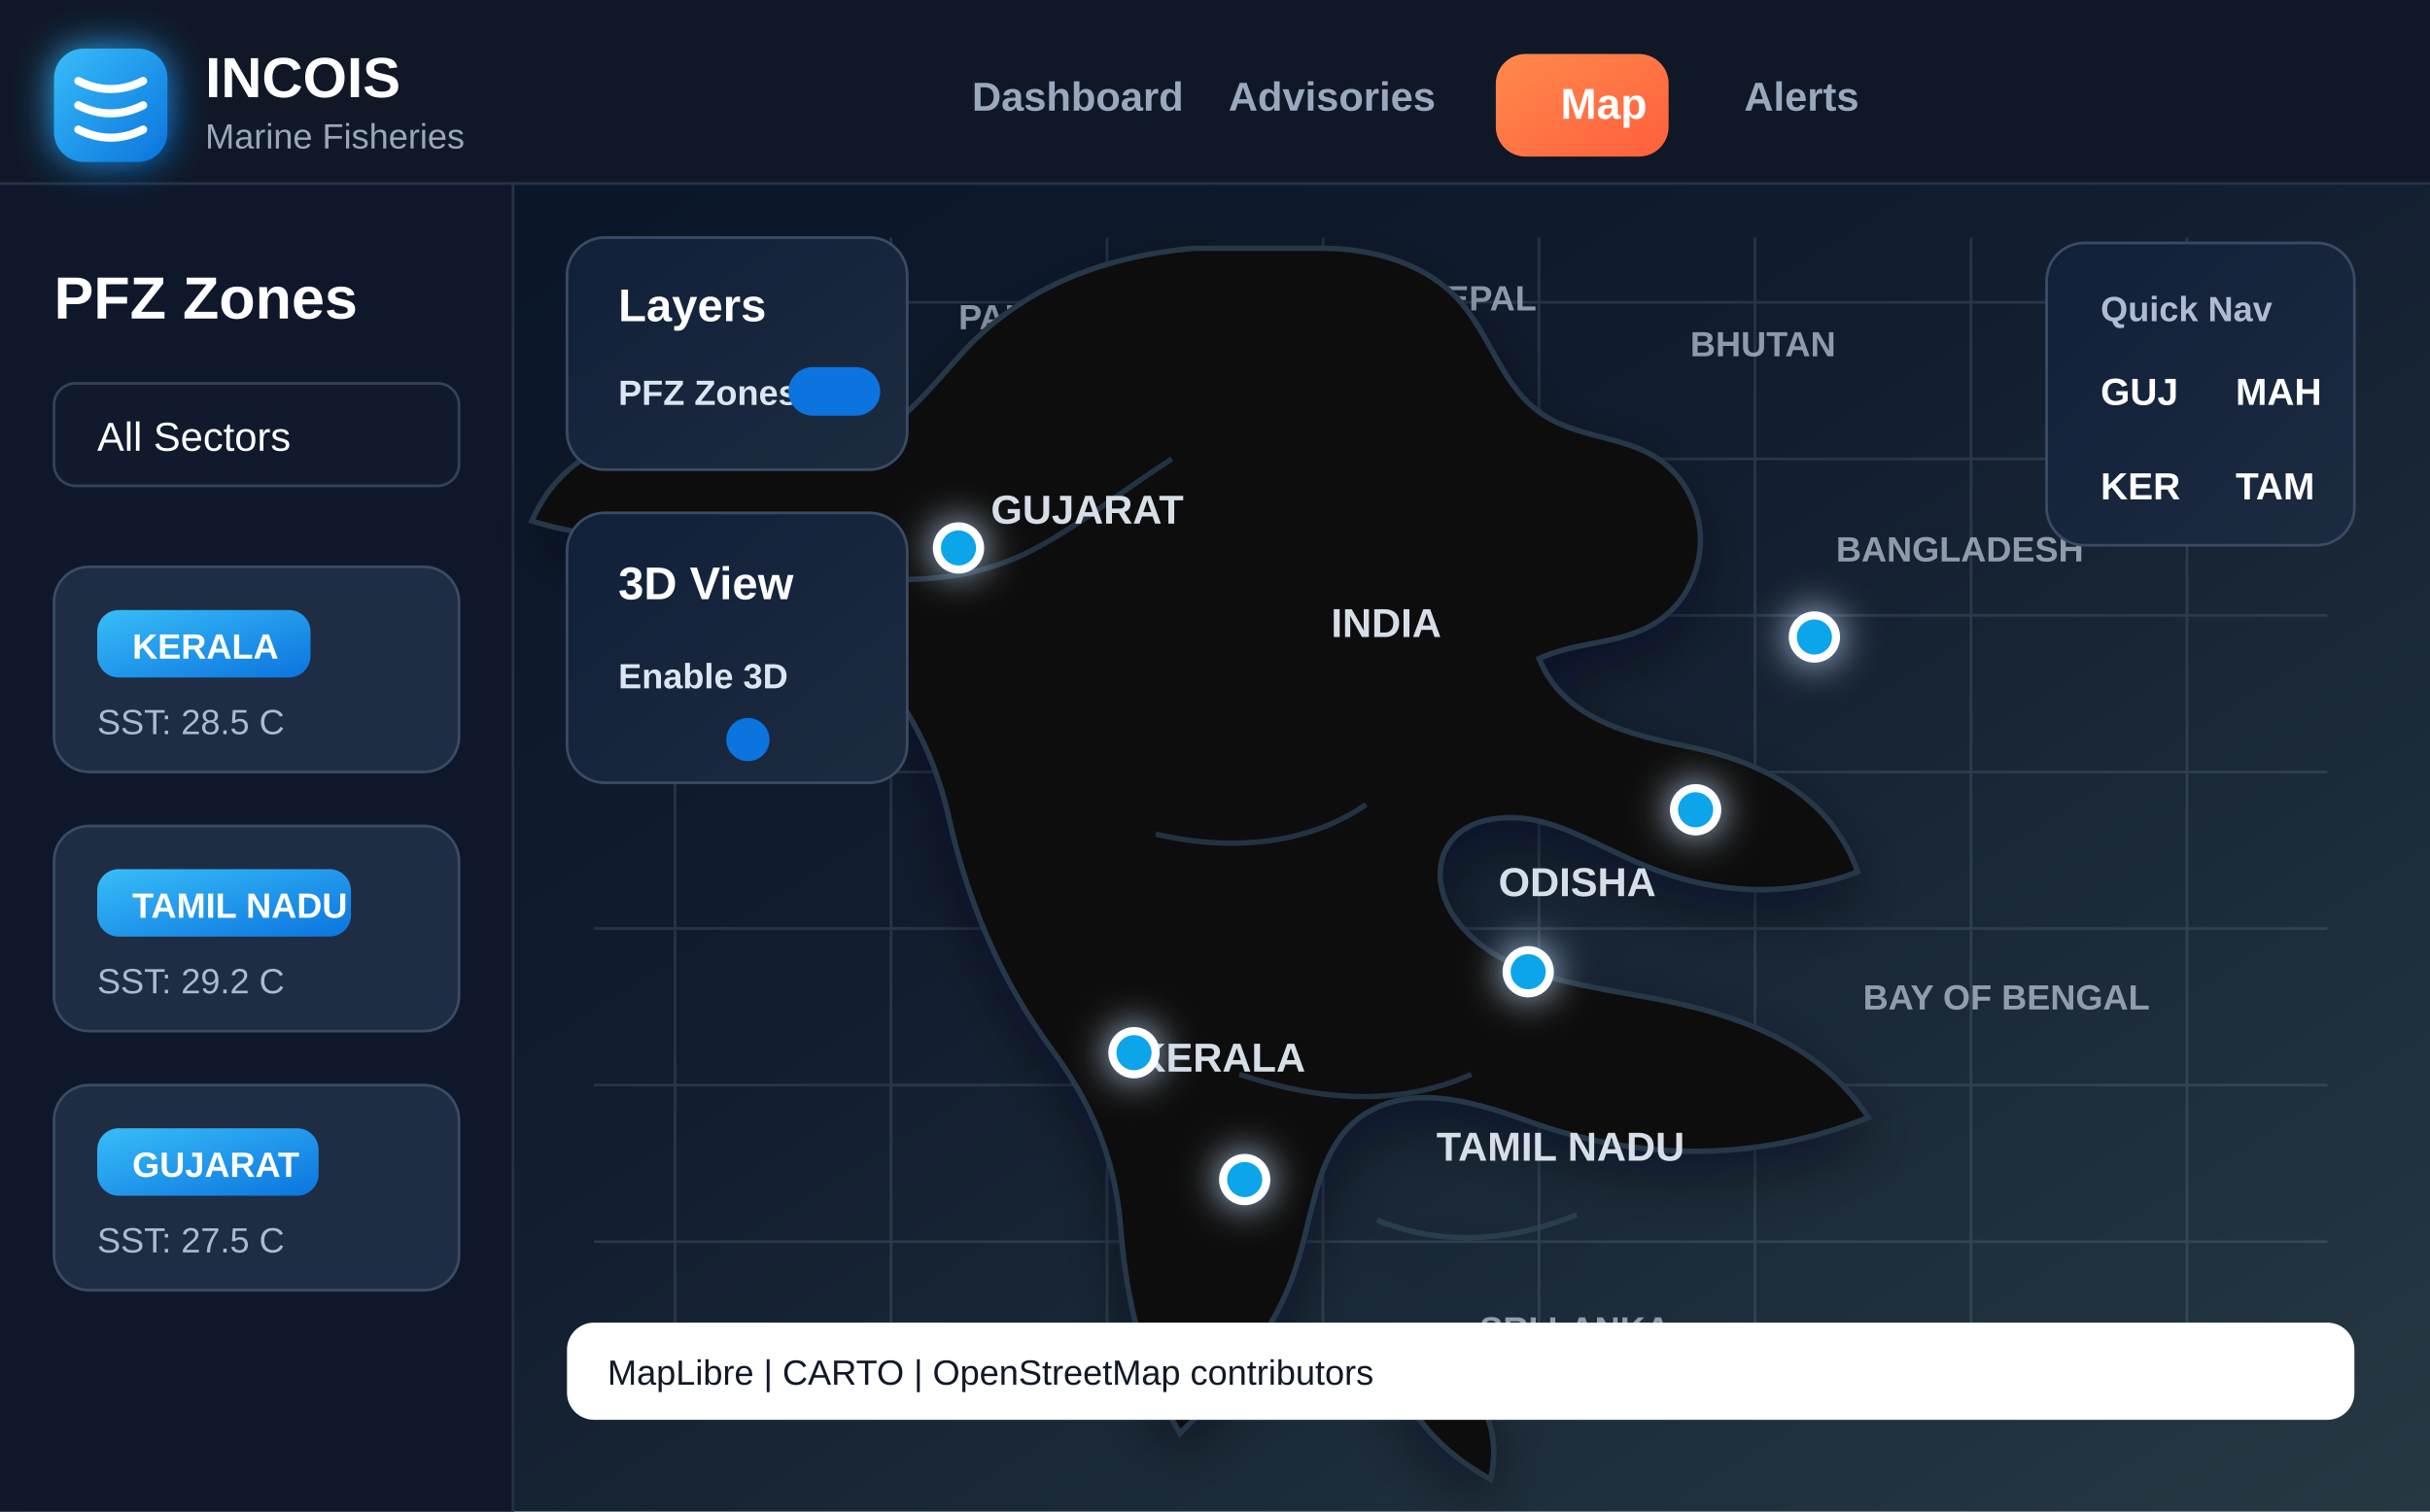
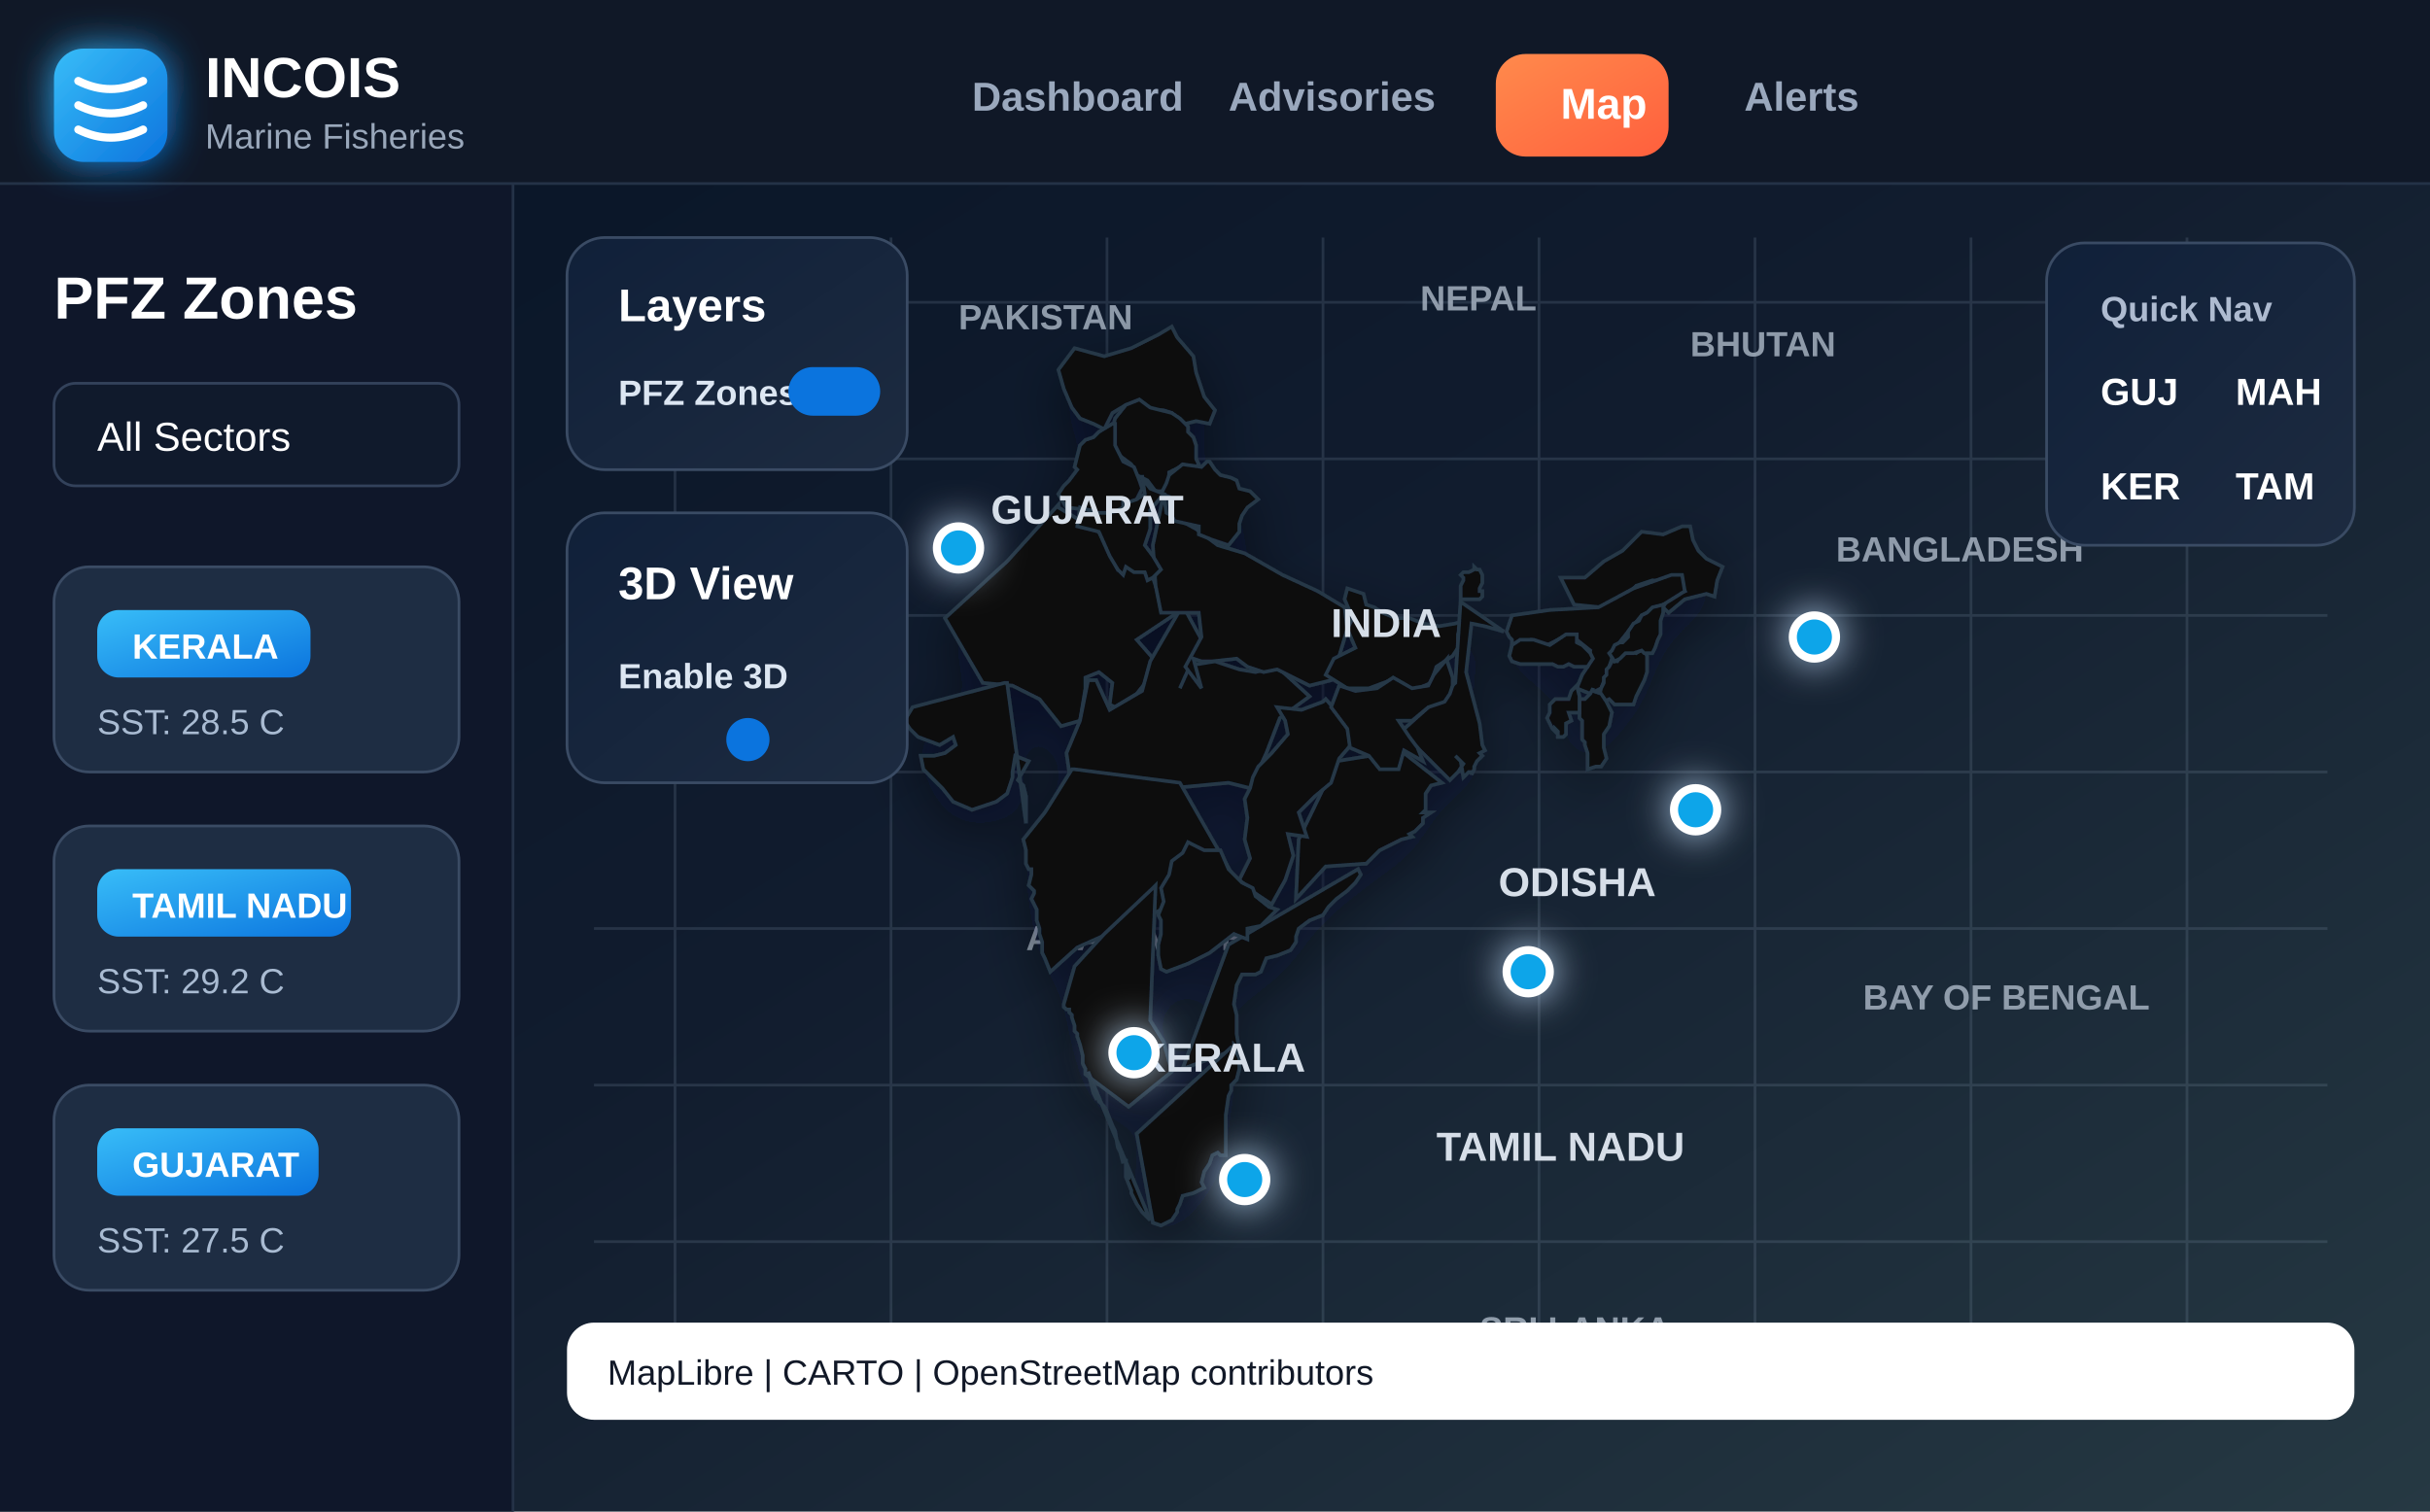
<svg xmlns="http://www.w3.org/2000/svg" viewBox="0 0 900 560" role="img" aria-labelledby="title desc">
  <defs>
    <linearGradient id="ocean" x1="0" y1="0" x2="1" y2="1">
      <stop offset="0%" stop-color="#071426" />
      <stop offset="48%" stop-color="#111c2e" />
      <stop offset="100%" stop-color="#263943" />
    </linearGradient>
    <linearGradient id="panel" x1="0" y1="0" x2="1" y2="1">
      <stop offset="0%" stop-color="#102039" />
      <stop offset="100%" stop-color="#1d2b40" />
    </linearGradient>
    <linearGradient id="blue" x1="0" y1="0" x2="1" y2="1">
      <stop offset="0%" stop-color="#38bdf8" />
      <stop offset="100%" stop-color="#0b74de" />
    </linearGradient>
    <linearGradient id="coral" x1="0" y1="0" x2="1" y2="1">
      <stop offset="0%" stop-color="#ff8a4c" />
      <stop offset="100%" stop-color="#ff5f3d" />
    </linearGradient>
    <filter id="glow" x="-70%" y="-70%" width="240%" height="240%">
      <feGaussianBlur stdDeviation="7" result="blur" />
      <feMerge>
        <feMergeNode in="blur" />
        <feMergeNode in="SourceGraphic" />
      </feMerge>
    </filter>
    <filter id="mapShadow" x="-30%" y="-30%" width="160%" height="160%">
      <feDropShadow dx="0" dy="8" stdDeviation="10" flood-color="#020617" flood-opacity=".45" />
    </filter>
  </defs>
  <rect width="900" height="560" fill="url(#ocean)" />
  <rect x="0" y="0" width="900" height="68" fill="#101827" />
  <rect x="0" y="68" width="190" height="492" fill="#0f172a" />
  <line x1="190" y1="68" x2="190" y2="560" stroke="#243247" />
  <line x1="0" y1="68" x2="900" y2="68" stroke="#243247" />
  <g font-family="Arial, Helvetica, sans-serif">
    <rect x="20" y="18" width="42" height="42" rx="11" fill="url(#blue)" filter="url(#glow)" />
    <path d="M29 30c8 4 16 4 24 0M29 39c8 4 16 4 24 0M29 48c8 4 16 4 24 0" fill="none" stroke="#fff" stroke-width="3" stroke-linecap="round" />
    <text x="76" y="36" fill="#ffffff" font-size="21" font-weight="900">INCOIS</text>
    <text x="76" y="55" fill="#99a7ba" font-size="13">Marine Fisheries</text>
    <text x="360" y="41" fill="#9aa8bd" font-size="15" font-weight="700">Dashboard</text>
    <text x="455" y="41" fill="#9aa8bd" font-size="15" font-weight="700">Advisories</text>
    <rect x="554" y="20" width="64" height="38" rx="11" fill="url(#coral)" />
    <text x="578" y="44" fill="#ffffff" font-size="16" font-weight="900">Map</text>
    <text x="646" y="41" fill="#9aa8bd" font-size="15" font-weight="700">Alerts</text>
    <text x="20" y="118" fill="#ffffff" font-size="22" font-weight="900">PFZ Zones</text>
    <rect x="20" y="142" width="150" height="38" rx="8" fill="#101a2c" stroke="#33425b" />
    <text x="36" y="167" fill="#ffffff" font-size="15">All Sectors</text>
    <g>
      <rect x="20" y="210" width="150" height="76" rx="13" fill="#1e2d43" stroke="#3a4b64" />
      <rect x="36" y="226" width="79" height="25" rx="8" fill="url(#blue)" />
      <text x="49" y="244" fill="#ffffff" font-size="13" font-weight="900">KERALA</text>
      <text x="36" y="272" fill="#a9bbd2" font-size="13">SST: 28.5 C</text>
    </g>
    <g>
      <rect x="20" y="306" width="150" height="76" rx="13" fill="#1e2d43" stroke="#3a4b64" />
      <rect x="36" y="322" width="94" height="25" rx="8" fill="url(#blue)" />
      <text x="49" y="340" fill="#ffffff" font-size="13" font-weight="900">TAMIL NADU</text>
      <text x="36" y="368" fill="#a9bbd2" font-size="13">SST: 29.2 C</text>
    </g>
    <g>
      <rect x="20" y="402" width="150" height="76" rx="13" fill="#1e2d43" stroke="#3a4b64" />
      <rect x="36" y="418" width="82" height="25" rx="8" fill="url(#blue)" />
      <text x="49" y="436" fill="#ffffff" font-size="13" font-weight="900">GUJARAT</text>
      <text x="36" y="464" fill="#a9bbd2" font-size="13">SST: 27.5 C</text>
    </g>
  </g>
  <g opacity=".18" stroke="#8aa0b7" stroke-width="1">
    <path d="M220 112h642M220 170h642M220 228h642M220 286h642M220 344h642M220 402h642M220 460h642" />
    <path d="M250 88v430M330 88v430M410 88v430M490 88v430M570 88v430M650 88v430M730 88v430M810 88v430" />
  </g>
  <g font-family="Arial, Helvetica, sans-serif" fill="#aab6c5" font-size="13" font-weight="700" opacity=".82">
    <text x="355" y="122">PAKISTAN</text>
    <text x="526" y="115">NEPAL</text>
    <text x="626" y="132">BHUTAN</text>
    <text x="680" y="208">BANGLADESH</text>
    <text x="380" y="352">ARABIAN SEA</text>
    <text x="690" y="374">BAY OF BENGAL</text>
    <text x="548" y="497">SRI LANKA</text>
  </g>
-   <g filter="url(#mapShadow)">
-     <path d="M490 92c19 0 39 6 51 20 11 13 15 29 27 39 15 13 37 9 51 23 14 14 14 36 2 50-14 16-34 12-51 20 9 22 32 28 57 33 28 6 52 20 61 46-26 10-54 8-78-2-22-9-39-22-60-17-20 5-21 26-8 40 17 19 46 21 76 27 33 7 58 19 74 43-43 17-86 16-127 1-22-8-43-13-60-2-19 13-18 39-27 62-8 21-23 38-41 56-14-24-20-50-22-77-2-25-11-46-26-66-19-26-31-55-38-87-6-25-17-44-34-61-16-16-35-28-54-34-22-7-44-6-66-13 10-23 31-33 56-32 21 1 42 10 62 4 18-5 30-22 43-36 22-23 51-34 84-37Z" fill="#070b10" stroke="#263746" stroke-width="2" />
-     <path d="M434 170c-20 13-36 26-54 35-23 11-50 12-75 6" fill="none" stroke="#2f4555" stroke-width="2" opacity=".7" />
-     <path d="M506 298c-20 14-48 18-78 11" fill="none" stroke="#2f4555" stroke-width="2" opacity=".7" />
-     <path d="M545 398c-27 12-56 10-86 0" fill="none" stroke="#2f4555" stroke-width="2" opacity=".7" />
-     <path d="M584 450c-27 11-52 11-74 2" fill="none" stroke="#2f4555" stroke-width="2" opacity=".7" />
-     <path d="M528 502c18 8 29 25 24 46-18-10-31-24-36-42Z" fill="#070b10" stroke="#263746" stroke-width="2" />
+   <g class="india-map" filter="url(#mapShadow)" fill="#070b10" stroke="#263746" stroke-width="1.35">
+     <path d="M392,188L407,197L414,211L417,210L424,212L427,214L430,223L432,226L436,227L421,237L428,245L425,252L421,257L413,262L411,261L412,253L407,249L402,251L402,255L400,267L393,269L385,259L375,254L364,253L350,229L373,208L392,187L392,188Z" />
+     <path d="M439,226L445,237L437,255L441,246L444,246L450,245L459,248L465,249L473,247L485,258L474,266L469,279L463,292L455,290L434,292L416,296L402,289L399,289L396,286L395,279L400,267L403,252L406,252L411,263L423,256L426,245L437,226L439,226Z" />
+     <path d="M398,285L437,290L457,325L399,351L389,360L387,355L386,353L386,351L386,349L385,346L385,344L384,341L384,337L383,335L382,333L383,331L383,330L381,328L382,324L382,322L381,322L380,320L380,319L380,315L379,311L387,301L397,285L398,285Z" />
+     <path d="M431,183L432,190L443,196L451,202L461,205L475,213L488,219L498,225L499,233L496,243L493,252L485,254L473,248L468,249L462,247L458,244L449,245L445,245L442,244L445,255L439,247L445,236L444,227L430,227L428,217L427,202L431,183L431,183Z" />
+     <path d="M373,253L380,305L380,295L379,291L377,289L381,282L376,280L375,286L375,288L373,294L369,297L360,300L353,297L349,292L347,290L342,285L341,280L346,280L350,279L354,276L353,273L348,276L340,273L337,270L335,267L338,262L372,253L373,253Z" />
+     <path d="M428,328L427,353L426,378L431,386L434,397L418,410L402,398L402,396L401,394L401,391L401,391L400,387L399,384L399,383L398,382L398,380L397,377L397,376L397,376L396,375L396,374L395,374L394,373L394,372L398,358L409,346L427,329L428,328Z" />
+     <path d="M480,349L478,352L473,354L469,355L467,360L465,361L460,361L458,365L457,372L458,376L458,383L459,389L457,387L457,389L438,396L455,350L503,322L504,324L502,327L499,330L495,333L492,336L490,339L485,341L481,344L480,347L480,349L480,349Z" />
+     <path d="M520,279L534,290L530,291L528,294L528,297L528,300L527,301L530,301L527,303L527,305L525,307L524,308L524,308L522,309L523,310L519,311L515,313L511,315L508,318L507,319L506,320L505,320L491,321L480,333L481,311L495,282L520,278L520,279Z" />
+     <path d="M491,259L498,267L502,274L496,281L493,290L487,295L481,301L484,310L477,309L479,317L476,326L471,335L465,331L459,326L463,318L461,311L462,303L461,296L463,292L464,288L466,284L471,279L477,272L476,267L473,262L482,263L490,260L491,259Z" />
+     <path d="M457,388L459,392L459,396L458,400L456,402L456,404L455,406L454,413L454,417L454,428L452,428L451,427L449,428L448,431L446,434L445,438L446,440L442,442L438,443L437,446L436,448L436,449L434,452L430,454L427,453L421,420L456,388L457,388Z" />
+     <path d="M434,121L436,125L442,132L443,138L446,147L450,152L448,157L443,156L439,157L436,155L434,153L431,152L427,152L423,150L422,149L417,150L412,153L409,159L405,157L400,155L397,151L394,144L392,137L398,129L409,132L419,129L429,124L434,121Z" />
+     <path d="M430,359L429,354L429,350L430,346L430,341L429,339L431,334L430,329L433,324L434,319L438,316L440,312L446,315L452,315L455,322L460,327L464,329L465,332L470,336L473,337L467,343L462,344L462,348L457,346L448,353L440,357L432,360L430,359Z" />
+     <path d="M499,218L505,220L506,224L509,225L512,227L517,229L522,229L527,231L533,232L539,231L542,230L540,235L540,240L538,243L532,247L530,253L523,256L515,252L507,255L499,255L491,250L494,244L502,240L499,233L501,229L498,222L499,218L499,218Z" />
+     <path d="M626,195L627,200L629,204L632,207L638,210L636,215L635,221L632,220L624,222L618,227L616,225L618,221L624,219L622,216L612,215L606,217L601,222L593,225L583,224L580,218L578,214L587,214L594,208L601,204L608,197L616,198L623,195L626,195Z" />
+     <path d="M541,223L557,234L550,232L545,231L544,240L543,249L548,268L549,276L550,278L548,279L549,280L547,282L546,284L546,285L545,287L545,286L544,286L543,287L542,288L541,282L539,280L542,283L540,286L537,289L519,271L539,253L541,222L541,223Z" />
+     <path d="M623,213L624,219L616,224L608,228L603,234L599,239L597,244L595,250L593,255L589,257L584,255L586,250L588,247L589,241L584,237L579,236L573,239L567,237L560,240L560,237L559,236L558,234L560,228L574,226L592,225L605,218L619,213L623,213Z" />
+     <path d="M536,245L538,251L538,254L537,257L535,260L532,261L529,262L523,267L518,267L522,273L525,277L527,282L520,278L518,285L511,285L507,280L500,277L499,270L493,262L496,254L502,256L510,255L516,251L523,255L529,254L531,250L536,244L536,245Z" />
+     <path d="M422,148L426,151L430,152L434,153L437,155L440,158L440,160L442,162L443,165L443,167L443,170L444,172L443,173L437,173L433,175L433,177L433,179L431,182L428,182L425,178L421,176L419,172L415,169L411,163L413,155L417,150L422,148L422,148Z" />
+     <path d="M448,171L450,174L452,176L456,177L458,178L459,181L463,182L466,185L462,188L460,191L459,194L459,197L455,202L452,201L449,200L444,198L444,195L435,193L434,191L433,186L433,184L430,183L432,179L433,176L438,172L445,173L447,171L448,171Z" />
+     <path d="M413,157L413,165L416,171L420,173L422,178L423,181L422,183L420,187L417,186L417,186L416,188L412,190L406,193L404,189L395,188L392,183L394,180L396,178L399,174L399,174L398,173L399,169L400,165L402,163L405,162L407,160L412,157L413,157Z" />
+     <path d="M423,177L426,181L431,183L426,189L426,196L424,202L427,206L430,211L427,214L425,215L424,212L420,212L417,210L416,213L414,211L411,206L407,197L399,195L400,188L406,190L410,190L416,189L416,186L418,186L421,185L424,183L423,176L423,177Z" />
+     <path d="M403,397L426,452L423,449L421,446L419,442L419,441L417,436L417,433L417,433L418,437L418,435L417,433L417,430L416,430L416,431L415,427L414,425L413,419L412,417L410,412L409,410L407,408L407,407L406,407L405,405L404,401L403,397L403,397Z" />
+     <path d="M580,235L584,235L584,238L586,239L589,242L590,244L588,247L586,247L583,247L581,246L579,247L577,247L575,246L572,246L569,246L568,246L566,246L563,246L560,245L559,243L560,239L563,237L568,237L571,238L574,239L577,237L580,235L580,235Z" />
+     <path d="M609,241L610,243L610,246L610,249L609,252L608,254L606,258L605,261L603,261L600,261L598,261L596,259L594,260L592,259L593,255L594,253L594,251L595,250L595,249L595,248L596,247L597,245L599,245L601,242L603,241L606,242L609,240L609,241Z" />
+     <path d="M590,256L593,257L595,260L597,264L596,269L594,272L594,277L595,281L593,284L591,284L588,285L588,283L588,279L587,276L587,275L586,274L586,272L586,270L586,269L586,267L585,266L585,264L585,261L585,259L587,259L589,257L590,255L590,256Z" />
+     <path d="M616,225L616,227L615,230L615,232L615,235L614,237L613,240L612,242L609,242L608,241L605,242L602,242L600,244L598,245L596,242L597,241L598,239L600,238L601,238L603,236L603,234L605,231L607,230L608,228L610,227L612,225L616,224L616,225Z" />
+     <path d="M584,254L585,258L585,262L585,264L583,264L581,264L582,267L580,268L580,270L580,272L579,273L578,273L577,273L577,271L576,270L576,271L575,270L574,268L573,266L574,264L574,261L576,259L578,259L580,259L581,259L582,256L584,254L584,254Z" />
+     <path d="M547,211L548,211L549,213L549,214L549,215L549,216L548,218L548,219L549,219L549,220L549,221L548,222L547,222L545,222L543,222L541,222L541,220L541,219L541,217L542,215L542,214L541,213L542,212L543,212L544,212L546,211L546,210L547,211Z" />
  </g>
  <g font-family="Arial, Helvetica, sans-serif" fill="#d6dee8" font-size="15" font-weight="900">
    <text x="493" y="236">INDIA</text>
    <text x="421" y="397">KERALA</text>
    <text x="532" y="430">TAMIL NADU</text>
    <text x="367" y="194">GUJARAT</text>
    <text x="555" y="332">ODISHA</text>
  </g>
  <g filter="url(#glow)">
    <circle cx="355" cy="203" r="8" fill="#0ea5e9" stroke="#ffffff" stroke-width="3" />
    <circle cx="420" cy="390" r="8" fill="#0ea5e9" stroke="#ffffff" stroke-width="3" />
    <circle cx="461" cy="437" r="8" fill="#0ea5e9" stroke="#ffffff" stroke-width="3" />
    <circle cx="566" cy="360" r="8" fill="#0ea5e9" stroke="#ffffff" stroke-width="3" />
    <circle cx="628" cy="300" r="8" fill="#0ea5e9" stroke="#ffffff" stroke-width="3" />
    <circle cx="672" cy="236" r="8" fill="#0ea5e9" stroke="#ffffff" stroke-width="3" />
  </g>
  <g font-family="Arial, Helvetica, sans-serif">
    <rect x="210" y="88" width="126" height="86" rx="14" fill="url(#panel)" stroke="#3a4b64" />
    <text x="229" y="119" fill="#ffffff" font-size="17" font-weight="900">Layers</text>
    <text x="229" y="150" fill="#dce6f2" font-size="13" font-weight="800">PFZ Zones</text>
    <rect x="292" y="136" width="34" height="18" rx="9" fill="#0b74de" />
    <rect x="210" y="190" width="126" height="100" rx="14" fill="url(#panel)" stroke="#3a4b64" />
    <text x="229" y="222" fill="#ffffff" font-size="17" font-weight="900">3D View</text>
    <text x="229" y="255" fill="#dce6f2" font-size="13" font-weight="800">Enable 3D</text>
    <circle cx="277" cy="274" r="8" fill="#0b74de" />
    <rect x="758" y="90" width="114" height="112" rx="14" fill="url(#panel)" stroke="#3a4b64" />
    <text x="778" y="119" fill="#aebbd0" font-size="13" font-weight="900">Quick Nav</text>
    <text x="778" y="150" fill="#ffffff" font-size="14" font-weight="900">GUJ</text>
    <text x="828" y="150" fill="#ffffff" font-size="14" font-weight="900">MAH</text>
    <text x="778" y="185" fill="#ffffff" font-size="14" font-weight="900">KER</text>
    <text x="828" y="185" fill="#ffffff" font-size="14" font-weight="900">TAM</text>
    <rect x="210" y="490" width="662" height="36" rx="10" fill="#ffffff" />
    <text x="225" y="513" fill="#111827" font-size="13">MapLibre | CARTO | OpenStreetMap contributors</text>
  </g>
</svg>
